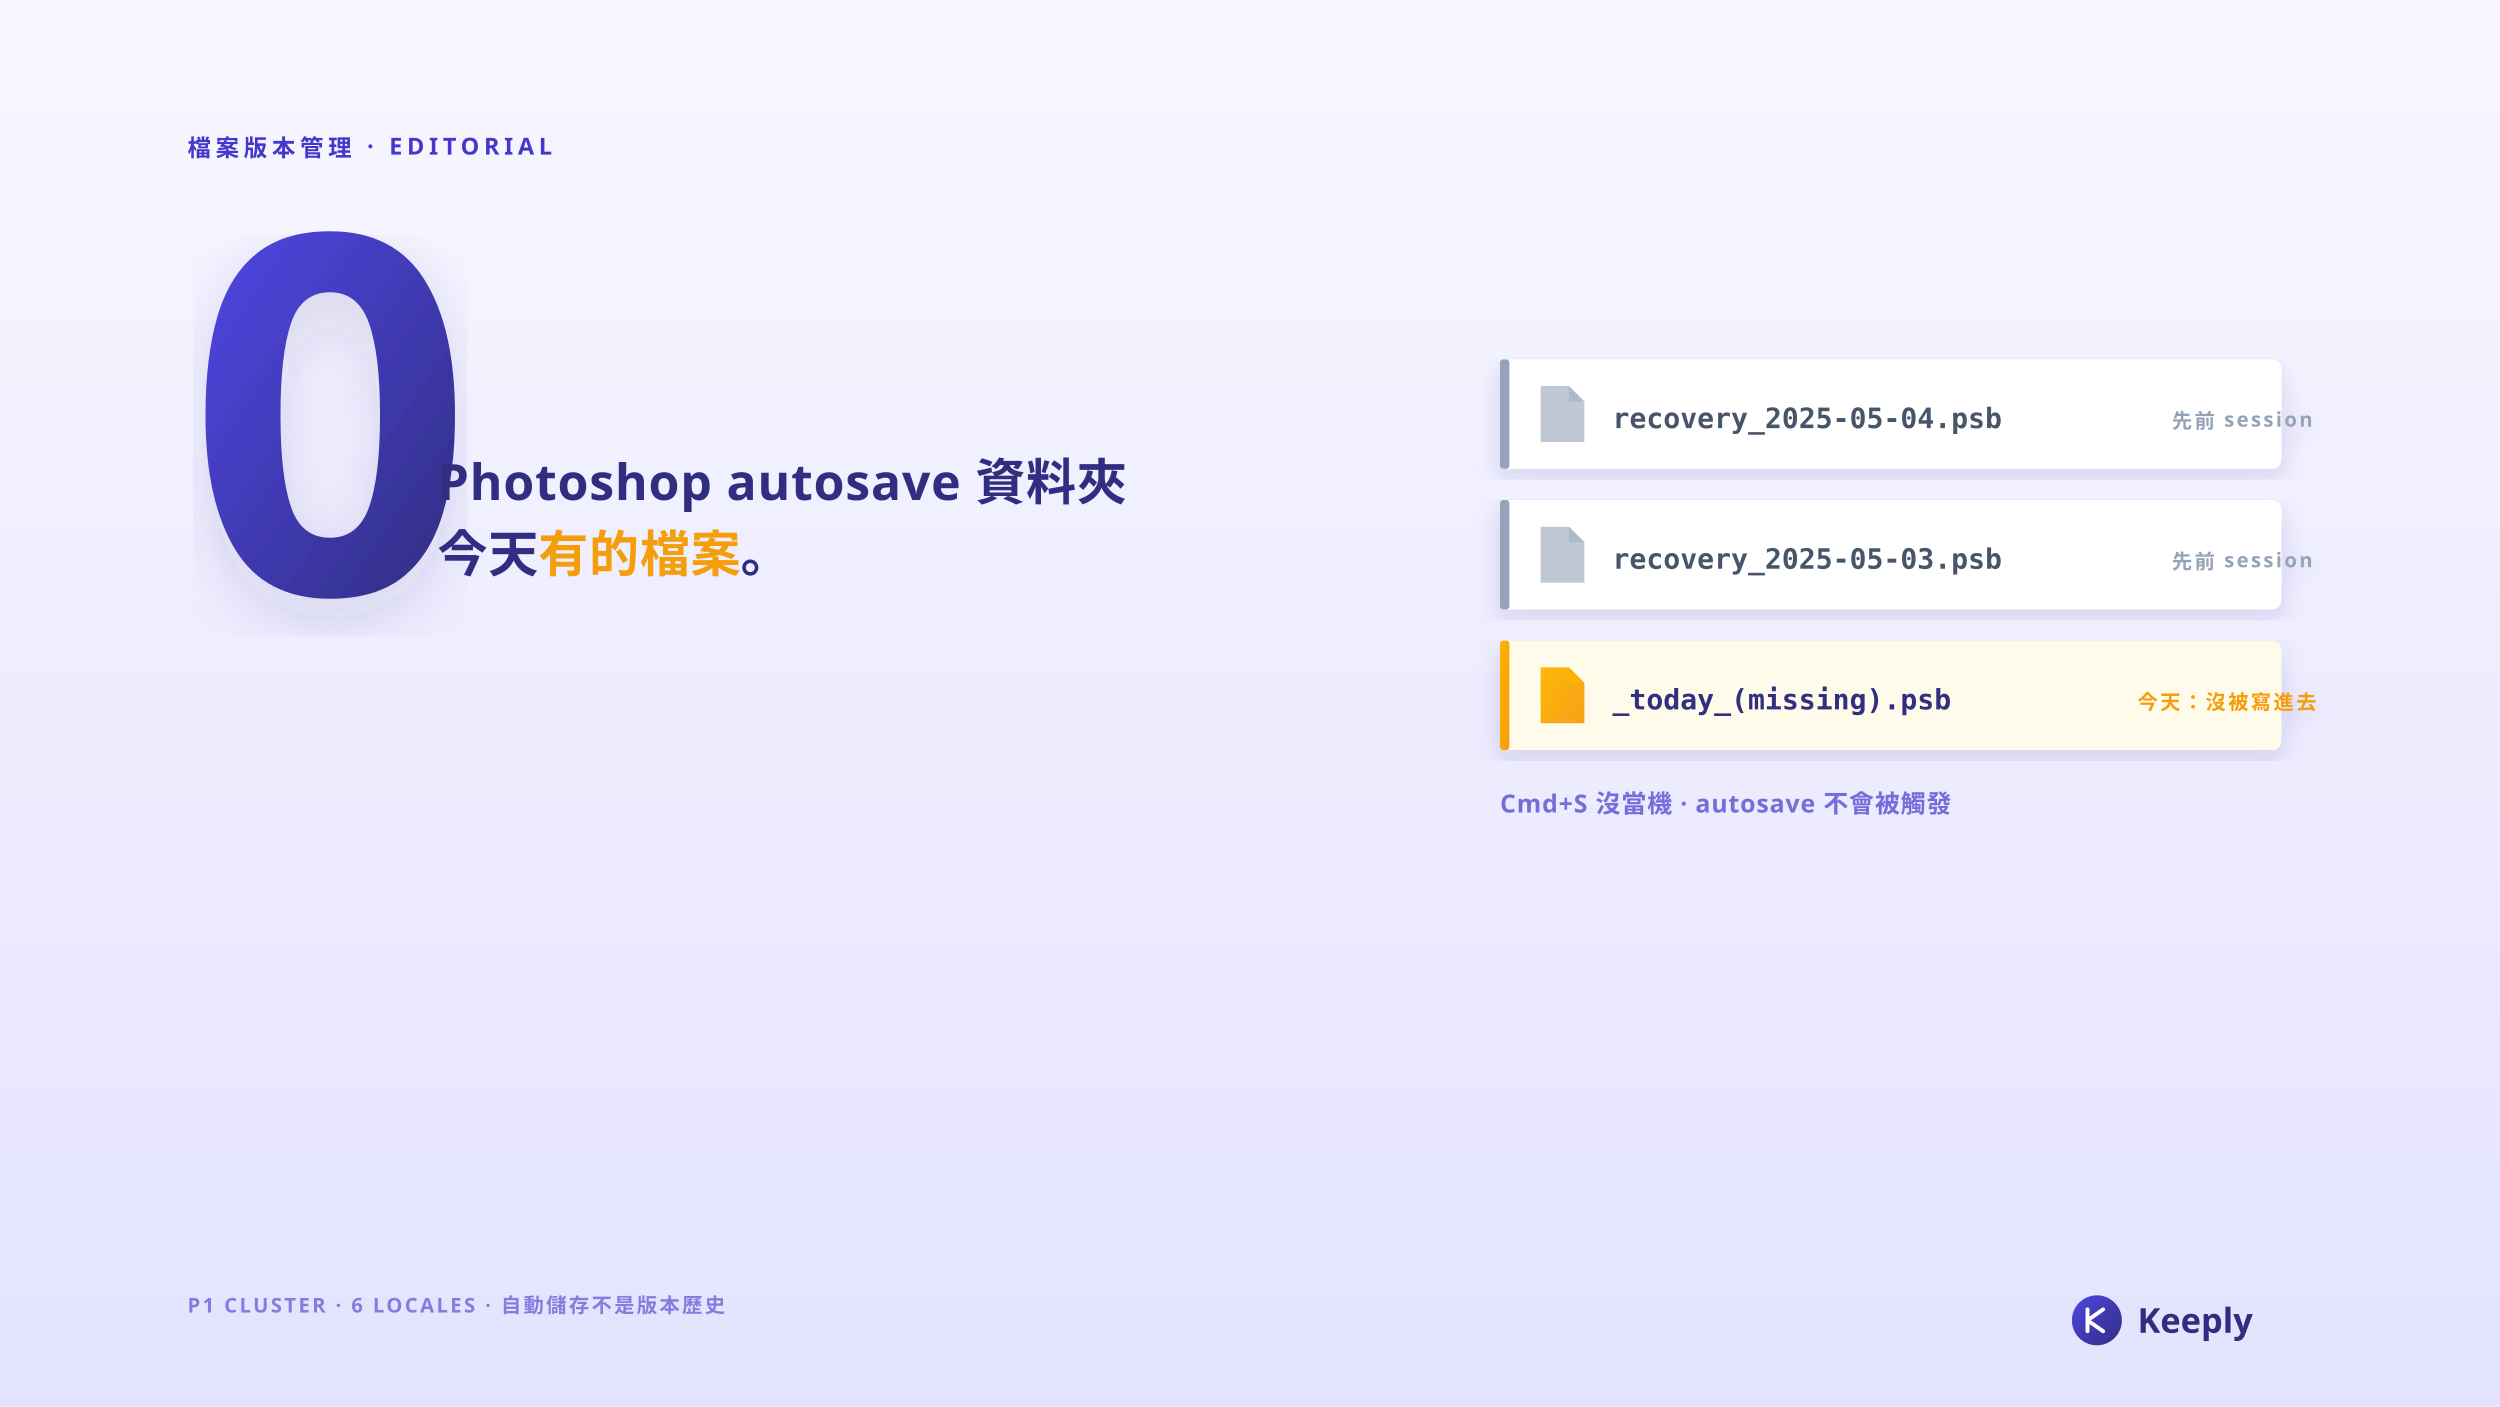
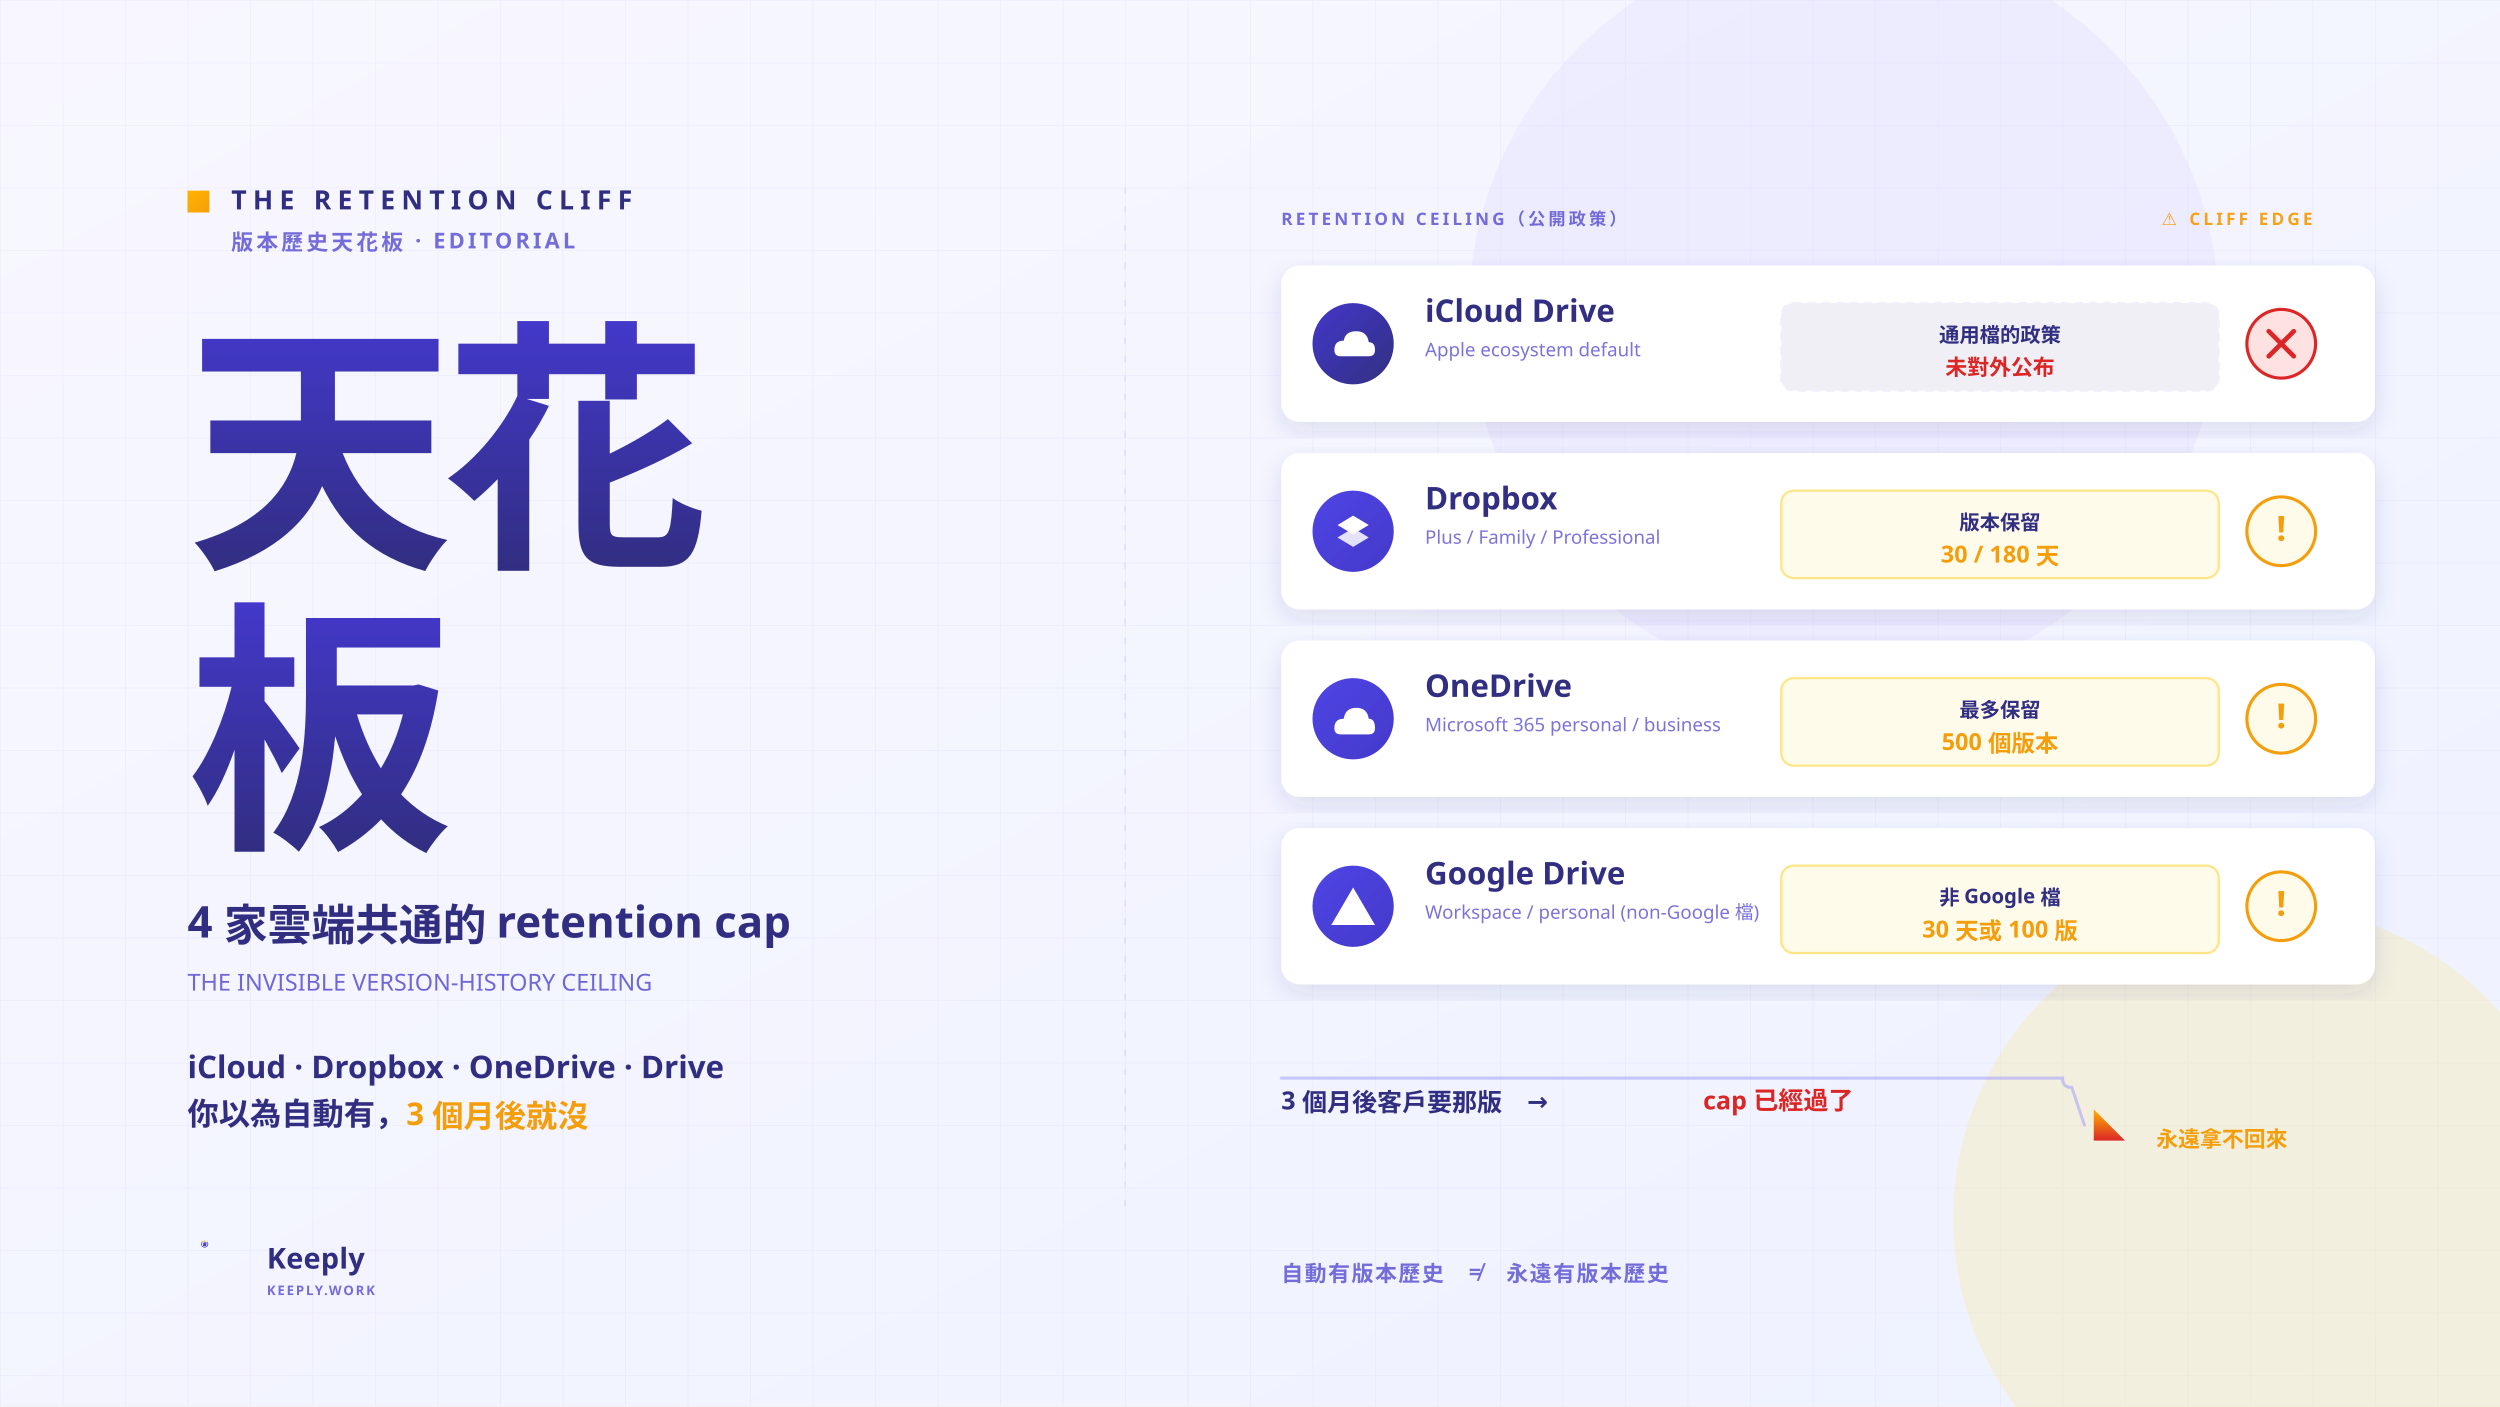
<svg xmlns="http://www.w3.org/2000/svg" viewBox="0 0 1600 900" fill="none" font-family="'Noto Sans TC','PingFang TC','Microsoft JhengHei',system-ui,sans-serif">
  <defs>
    <linearGradient id="grad-indigo" x1="0" y1="0" x2="1" y2="1">
      <stop offset="0" stop-color="#4F46E5" />
+       <stop offset="1" stop-color="#4338CA" />
+     </linearGradient>
+     <linearGradient id="grad-indigo-deep" x1="0" y1="0" x2="1" y2="1">
+       <stop offset="0" stop-color="#4338CA" />
      <stop offset="1" stop-color="#312E81" />
    </linearGradient>
    <linearGradient id="grad-amber" x1="0" y1="0" x2="1" y2="1">
      <stop offset="0" stop-color="#FFB300" />
      <stop offset="1" stop-color="#F59E0B" />
    </linearGradient>
-     <linearGradient id="grad-paper" x1="0" y1="0" x2="0" y2="1">
+     <linearGradient id="grad-paper" x1="0" y1="0" x2="1" y2="1">
      <stop offset="0" stop-color="#F8F7FF" />
-       <stop offset="1" stop-color="#E4E3FF" />
+       <stop offset="1" stop-color="#EEF2FF" />
    </linearGradient>
-     <symbol id="doc-icon-amber" viewBox="0 0 32 36">
-       <path d="M2 0 L20 0 L30 10 L30 36 L2 36 Z" fill="url(#grad-amber)" opacity="0.95" />
-       <path d="M20 0 L30 10 L20 10 Z" fill="#FFB300" opacity="0.7" />
-     </symbol>
-     <symbol id="doc-icon-gray" viewBox="0 0 32 36">
-       <path d="M2 0 L20 0 L30 10 L30 36 L2 36 Z" fill="#94A3B8" opacity="0.6" />
-       <path d="M20 0 L30 10 L20 10 Z" fill="#94A3B8" opacity="0.4" />
-     </symbol>
-     <symbol id="keeply-lockup" viewBox="0 0 200 50">
-       <circle cx="22" cy="25" r="16" fill="url(#grad-indigo)" />
-       <path d="M16 18 L16 32 M16 25 L26 18 M16 25 L26 32" stroke="white" stroke-width="2.5" fill="none" stroke-linecap="round" />
-       <text x="48" y="33" font-size="22" font-weight="800" fill="#312E81">Keeply</text>
-     </symbol>
+     <linearGradient id="grad-number" x1="0" y1="0" x2="0" y2="1">
+       <stop offset="0" stop-color="#4338CA" />
+       <stop offset="1" stop-color="#312E81" />
+     </linearGradient>
+     <linearGradient id="grad-cliff" x1="0" y1="0" x2="0" y2="1">
+       <stop offset="0" stop-color="#FFB300" />
+       <stop offset="1" stop-color="#DC2626" />
+     </linearGradient>
+     <pattern id="pat-grid" x="0" y="0" width="40" height="40" patternUnits="userSpaceOnUse">
+       <path d="M 40 0 L 0 0 0 40" fill="none" stroke="#4338CA" stroke-width="1" opacity="0.05" />
+     </pattern>
    <filter id="soft-shadow" x="-10%" y="-10%" width="120%" height="120%">
-       <feDropShadow dx="0" dy="6" stdDeviation="8" flood-color="#312E81" flood-opacity="0.15" />
-     </filter>
-     <filter id="hero-shadow" x="-5%" y="-5%" width="110%" height="115%">
-       <feDropShadow dx="0" dy="14" stdDeviation="20" flood-color="#312E81" flood-opacity="0.15" />
+       <feDropShadow dx="0" dy="6" stdDeviation="8" flood-color="#312E81" flood-opacity="0.12" />
    </filter>
  </defs>
+   <symbol id="keeply-mark" viewBox="0 0 512 512">
+     <path d="M396 129C429 159 448 200 448 255C448 363 360 451 252 451C145 451 58 368 56 263C55 206 75 158 111 123" stroke="url(#grad-indigo)" stroke-width="44" stroke-linecap="round" fill="none" />
+     <path d="M111 123C145 91 190 72 239 72C253 72 265 73 278 76" stroke="url(#grad-amber)" stroke-width="44" stroke-linecap="round" fill="none" />
+     <path d="M236 54L313 79L254 134L236 54Z" fill="url(#grad-amber)" />
+     <rect x="220" y="150" width="152" height="206" rx="32" fill="url(#grad-indigo-deep)" opacity="0.48" />
+     <rect x="192" y="167" width="152" height="206" rx="32" fill="url(#grad-indigo-deep)" opacity="0.72" />
+     <rect x="164" y="184" width="152" height="206" rx="32" fill="url(#grad-indigo)" />
+   </symbol>
+   <symbol id="keeply-lockup" viewBox="0 0 260 64">
+     <g transform="translate(0,4) scale(0.11)">
+       <use href="#keeply-mark" />
+     </g>
+     <text x="66" y="28" font-size="24" font-weight="800" fill="#312E81" font-family="system-ui,sans-serif" letter-spacing="0.2">Keeply</text>
+     <text x="66" y="50" font-size="11" font-weight="600" fill="#4338CA" opacity="0.72" font-family="system-ui,sans-serif" letter-spacing="1.5">KEEPLY.WORK</text>
+   </symbol>
  <rect width="1600" height="900" fill="url(#grad-paper)" />
-   <g transform="translate(120, 100)">
-     <text x="0" y="0" font-size="15" font-weight="700" fill="#4338CA" letter-spacing="3">檔案版本管理 · EDITORIAL</text>
+   <rect width="1600" height="900" fill="url(#pat-grid)" />
+   <circle cx="1450" cy="780" r="200" fill="#FDE68A" opacity="0.28" />
+   <circle cx="1180" cy="200" r="240" fill="#DDD6FE" opacity="0.30" />
+   <line x1="720" y1="120" x2="720" y2="780" stroke="#C7D2FE" stroke-width="1" opacity="0.55" stroke-dasharray="4 8" />
+   <g transform="translate(120, 120)">
+     <rect x="0" y="2" width="14" height="14" fill="url(#grad-amber)" />
+     <text x="28" y="14" font-size="17" font-weight="800" fill="#312E81" letter-spacing="4">THE RETENTION CLIFF</text>
+     <text x="28" y="40" font-size="14" font-weight="600" fill="#4338CA" opacity="0.72" letter-spacing="2">版本歷史天花板 · EDITORIAL</text>
  </g>
-   <g transform="translate(120, 380)" filter="url(#hero-shadow)">
-     <text x="0" y="0" font-size="320" font-weight="900" fill="url(#grad-indigo)" letter-spacing="-12">0</text>
+   <g transform="translate(120, 230)">
+     <text x="0" y="120" font-size="170" font-weight="900" fill="url(#grad-number)" letter-spacing="-6">天花</text>
+     <text x="0" y="300" font-size="170" font-weight="900" fill="url(#grad-number)" letter-spacing="-6">板</text>
+     <path d="M0 330 L420 330" stroke="url(#grad-amber)" stroke-width="6" stroke-linecap="round" />
  </g>
-   <g transform="translate(280, 320)">
-     <text x="0" y="0" font-size="32" font-weight="800" fill="#312E81" letter-spacing="0.5">Photoshop autosave 資料夾</text>
-     <text x="0" y="46" font-size="32" font-weight="800" fill="#312E81" letter-spacing="0.5">今天<tspan fill="#F59E0B">有的檔案</tspan>。</text>
+   <g transform="translate(120, 600)">
+     <text x="0" y="0" font-size="28" font-weight="800" fill="#312E81">4 家雲端共通的 retention cap</text>
+     <text x="0" y="34" font-size="15" font-weight="500" fill="#4338CA" opacity="0.75">THE INVISIBLE VERSION-HISTORY CEILING</text>
  </g>
-   <g transform="translate(960, 230)">
-     <g transform="translate(0, 0)" filter="url(#soft-shadow)">
-       <rect width="500" height="70" fill="#FFFFFF" rx="6" />
-       <rect x="0" y="0" width="6" height="70" fill="#94A3B8" rx="2" />
-       <use href="#doc-icon-gray" x="24" y="17" width="32" height="36" />
-       <text x="72" y="44" font-size="18" font-weight="700" fill="#475569" font-family="'JetBrains Mono','Fira Code',ui-monospace,monospace">recovery_2025-05-04.psb</text>
-       <text x="430" y="44" font-size="13" font-weight="700" fill="#94A3B8" letter-spacing="1.5">先前 session</text>
+   <g transform="translate(120, 690)">
+     <text x="0" y="0" font-size="20" font-weight="700" fill="#312E81">iCloud · Dropbox · OneDrive · Drive</text>
+     <text x="0" y="30" font-size="20" font-weight="700" fill="#312E81">你以為自動有，<tspan fill="#F59E0B">3 個月後就沒</tspan>
+     </text>
+   </g>
+   <use href="#keeply-lockup" x="120" y="790" width="200" height="50" />
+   <g transform="translate(820, 130)">
+     <text x="0" y="14" font-size="11" font-weight="700" fill="#4338CA" opacity="0.72" letter-spacing="2">RETENTION CEILING（公開政策）</text>
+     <text x="660" y="14" font-size="11" font-weight="700" fill="#F59E0B" opacity="0.95" letter-spacing="2" text-anchor="end">⚠️ CLIFF EDGE</text>
+   </g>
+   <g transform="translate(820, 170)" filter="url(#soft-shadow)">
+     <rect x="0" y="0" width="700" height="100" rx="12" fill="#ffffff" />
+     <g transform="translate(20, 24)">
+       <circle cx="26" cy="26" r="26" fill="url(#grad-indigo-deep)" />
+       <path d="M14 30 Q14 24 20 24 Q21 18 28 18 Q35 18 36 25 Q40 25 40 30 Q40 34 36 34 L18 34 Q14 34 14 30 Z" fill="#ffffff" />
    </g>
-     <g transform="translate(0, 90)" filter="url(#soft-shadow)">
-       <rect width="500" height="70" fill="#FFFFFF" rx="6" />
-       <rect x="0" y="0" width="6" height="70" fill="#94A3B8" rx="2" />
-       <use href="#doc-icon-gray" x="24" y="17" width="32" height="36" />
-       <text x="72" y="44" font-size="18" font-weight="700" fill="#475569" font-family="'JetBrains Mono','Fira Code',ui-monospace,monospace">recovery_2025-05-03.psb</text>
-       <text x="430" y="44" font-size="13" font-weight="700" fill="#94A3B8" letter-spacing="1.5">先前 session</text>
+     <text x="92" y="36" font-size="20" font-weight="800" fill="#312E81">iCloud Drive</text>
+     <text x="92" y="58" font-size="12" font-weight="500" fill="#4338CA" opacity="0.7">Apple ecosystem default</text>
+     <g transform="translate(320, 24)">
+       <rect x="0" y="0" width="280" height="56" rx="8" fill="#312E81" opacity="0.08" stroke="#4338CA" stroke-width="1.5" stroke-dasharray="5 4" />
+       <text x="140" y="25" font-size="13" font-weight="700" fill="#312E81" text-anchor="middle">通用檔的政策</text>
+       <text x="140" y="46" font-size="14" font-weight="800" fill="#DC2626" text-anchor="middle">未對外公布</text>
    </g>
-     <g transform="translate(0, 180)" filter="url(#soft-shadow)">
-       <rect width="500" height="70" fill="#FFFBEB" rx="6" />
-       <rect x="0" y="0" width="6" height="70" fill="url(#grad-amber)" rx="2" />
-       <use href="#doc-icon-amber" x="24" y="17" width="32" height="36" />
-       <text x="72" y="44" font-size="18" font-weight="700" fill="#312E81" font-family="'JetBrains Mono','Fira Code',ui-monospace,monospace">_today_(missing).psb</text>
-       <text x="408" y="44" font-size="13" font-weight="700" fill="#F59E0B" letter-spacing="1.5">今天：沒被寫進去</text>
-     </g>
-     <g transform="translate(0, 290)">
-       <text x="0" y="0" font-size="16" font-weight="600" fill="#4338CA" opacity="0.7" letter-spacing="0.5">Cmd+S 沒當機 · autosave 不會被觸發</text>
+     <g transform="translate(640, 50)">
+       <circle cx="0" cy="0" r="22" fill="#FEE2E2" />
+       <circle cx="0" cy="0" r="22" fill="none" stroke="#DC2626" stroke-width="2" />
+       <path d="M-8 -8 L8 8 M8 -8 L-8 8" stroke="#DC2626" stroke-width="3" stroke-linecap="round" />
    </g>
  </g>
-   <g transform="translate(1320, 820)">
-     <use href="#keeply-lockup" width="200" height="50" />
+   <g transform="translate(820, 290)" filter="url(#soft-shadow)">
+     <rect x="0" y="0" width="700" height="100" rx="12" fill="#ffffff" />
+     <g transform="translate(20, 24)">
+       <circle cx="26" cy="26" r="26" fill="url(#grad-indigo)" />
+       <g fill="#ffffff">
+         <path d="M16 22 L26 28 L36 22 L26 16 Z" />
+         <path d="M16 30 L26 36 L36 30 L26 24 Z" opacity="0.85" />
+       </g>
+     </g>
+     <text x="92" y="36" font-size="20" font-weight="800" fill="#312E81">Dropbox</text>
+     <text x="92" y="58" font-size="12" font-weight="500" fill="#4338CA" opacity="0.7">Plus / Family / Professional</text>
+     <g transform="translate(320, 24)">
+       <rect x="0" y="0" width="280" height="56" rx="8" fill="#FFFBEB" stroke="#FDE68A" stroke-width="1.5" />
+       <text x="140" y="25" font-size="13" font-weight="700" fill="#312E81" text-anchor="middle">版本保留</text>
+       <text x="140" y="46" font-size="15" font-weight="800" fill="#F59E0B" text-anchor="middle">30 / 180 天</text>
+     </g>
+     <g transform="translate(640, 50)">
+       <circle cx="0" cy="0" r="22" fill="#FFFBEB" />
+       <circle cx="0" cy="0" r="22" fill="none" stroke="#F59E0B" stroke-width="2" />
+       <text x="0" y="6" font-size="22" font-weight="900" fill="#F59E0B" text-anchor="middle">!</text>
+     </g>
  </g>
-   <g transform="translate(120, 840)">
-     <text x="0" y="0" font-size="13" font-weight="600" fill="#4338CA" opacity="0.6" letter-spacing="1.5">P1 CLUSTER · 6 LOCALES · 自動儲存不是版本歷史</text>
+   <g transform="translate(820, 410)" filter="url(#soft-shadow)">
+     <rect x="0" y="0" width="700" height="100" rx="12" fill="#ffffff" />
+     <g transform="translate(20, 24)">
+       <circle cx="26" cy="26" r="26" fill="url(#grad-indigo)" />
+       <path d="M14 32 Q14 26 20 26 Q21 19 28 19 Q35 19 36 26 Q40 26 40 32 Q40 36 36 36 L18 36 Q14 36 14 32 Z" fill="#ffffff" />
+     </g>
+     <text x="92" y="36" font-size="20" font-weight="800" fill="#312E81">OneDrive</text>
+     <text x="92" y="58" font-size="12" font-weight="500" fill="#4338CA" opacity="0.7">Microsoft 365 personal / business</text>
+     <g transform="translate(320, 24)">
+       <rect x="0" y="0" width="280" height="56" rx="8" fill="#FFFBEB" stroke="#FDE68A" stroke-width="1.5" />
+       <text x="140" y="25" font-size="13" font-weight="700" fill="#312E81" text-anchor="middle">最多保留</text>
+       <text x="140" y="46" font-size="15" font-weight="800" fill="#F59E0B" text-anchor="middle">500 個版本</text>
+     </g>
+     <g transform="translate(640, 50)">
+       <circle cx="0" cy="0" r="22" fill="#FFFBEB" />
+       <circle cx="0" cy="0" r="22" fill="none" stroke="#F59E0B" stroke-width="2" />
+       <text x="0" y="6" font-size="22" font-weight="900" fill="#F59E0B" text-anchor="middle">!</text>
+     </g>
+   </g>
+   <g transform="translate(820, 530)" filter="url(#soft-shadow)">
+     <rect x="0" y="0" width="700" height="100" rx="12" fill="#ffffff" />
+     <g transform="translate(20, 24)">
+       <circle cx="26" cy="26" r="26" fill="url(#grad-indigo)" />
+       <path d="M26 14 L40 38 L12 38 Z" fill="#ffffff" />
+     </g>
+     <text x="92" y="36" font-size="20" font-weight="800" fill="#312E81">Google Drive</text>
+     <text x="92" y="58" font-size="12" font-weight="500" fill="#4338CA" opacity="0.7">Workspace / personal (non-Google 檔)</text>
+     <g transform="translate(320, 24)">
+       <rect x="0" y="0" width="280" height="56" rx="8" fill="#FFFBEB" stroke="#FDE68A" stroke-width="1.5" />
+       <text x="140" y="25" font-size="13" font-weight="700" fill="#312E81" text-anchor="middle">非 Google 檔</text>
+       <text x="140" y="46" font-size="15" font-weight="800" fill="#F59E0B" text-anchor="middle">30 天或 100 版</text>
+     </g>
+     <g transform="translate(640, 50)">
+       <circle cx="0" cy="0" r="22" fill="#FFFBEB" />
+       <circle cx="0" cy="0" r="22" fill="none" stroke="#F59E0B" stroke-width="2" />
+       <text x="0" y="6" font-size="22" font-weight="900" fill="#F59E0B" text-anchor="middle">!</text>
+     </g>
+   </g>
+   <g transform="translate(820, 660)">
+     <path d="M0 30 L500 30 L500 30 Q500 36 506 36 L514 60" stroke="#9C98FF" stroke-width="2" fill="none" stroke-linecap="round" opacity="0.5" />
+     <path d="M520 50 L540 70 L520 70 Z" fill="url(#grad-cliff)" />
+     <text x="0" y="50" font-size="16" font-weight="800" fill="#312E81">3 個月後客戶要那版　→</text>
+     <text x="270" y="50" font-size="16" font-weight="800" fill="#DC2626">cap 已經過了</text>
+     <text x="560" y="74" font-size="14" font-weight="700" fill="#F59E0B">永遠拿不回來</text>
+   </g>
+   <g transform="translate(820, 820)">
+     <text x="0" y="0" font-size="14" font-weight="600" fill="#4338CA" opacity="0.72" letter-spacing="1">自動有版本歷史　≠　永遠有版本歷史</text>
  </g>
</svg>
